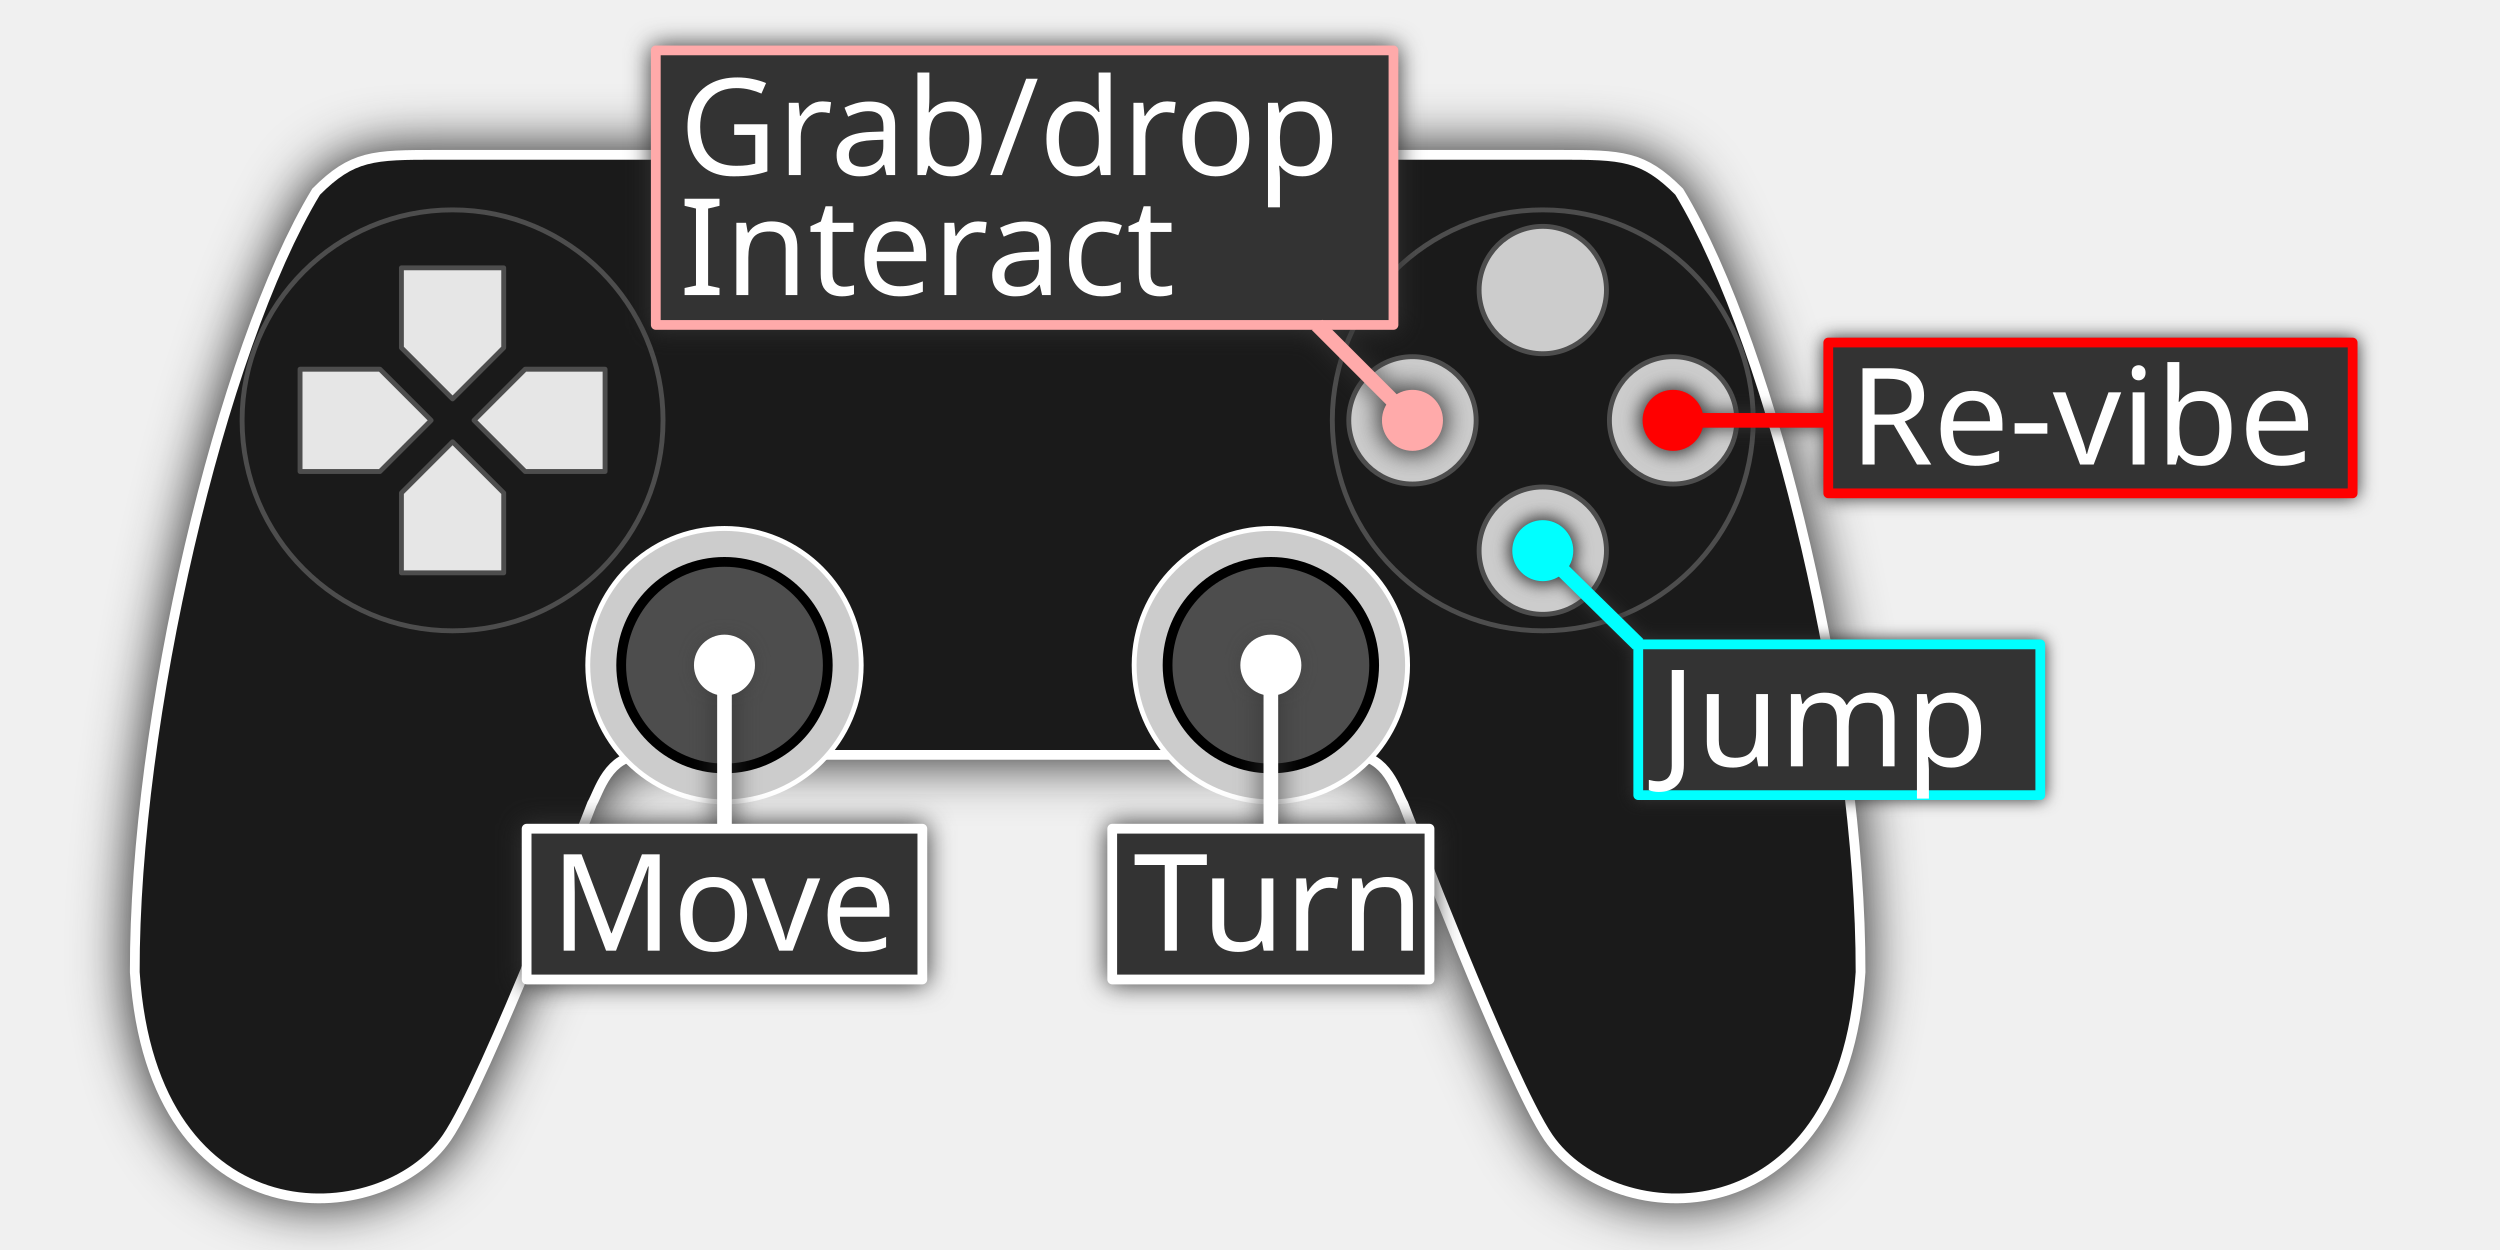
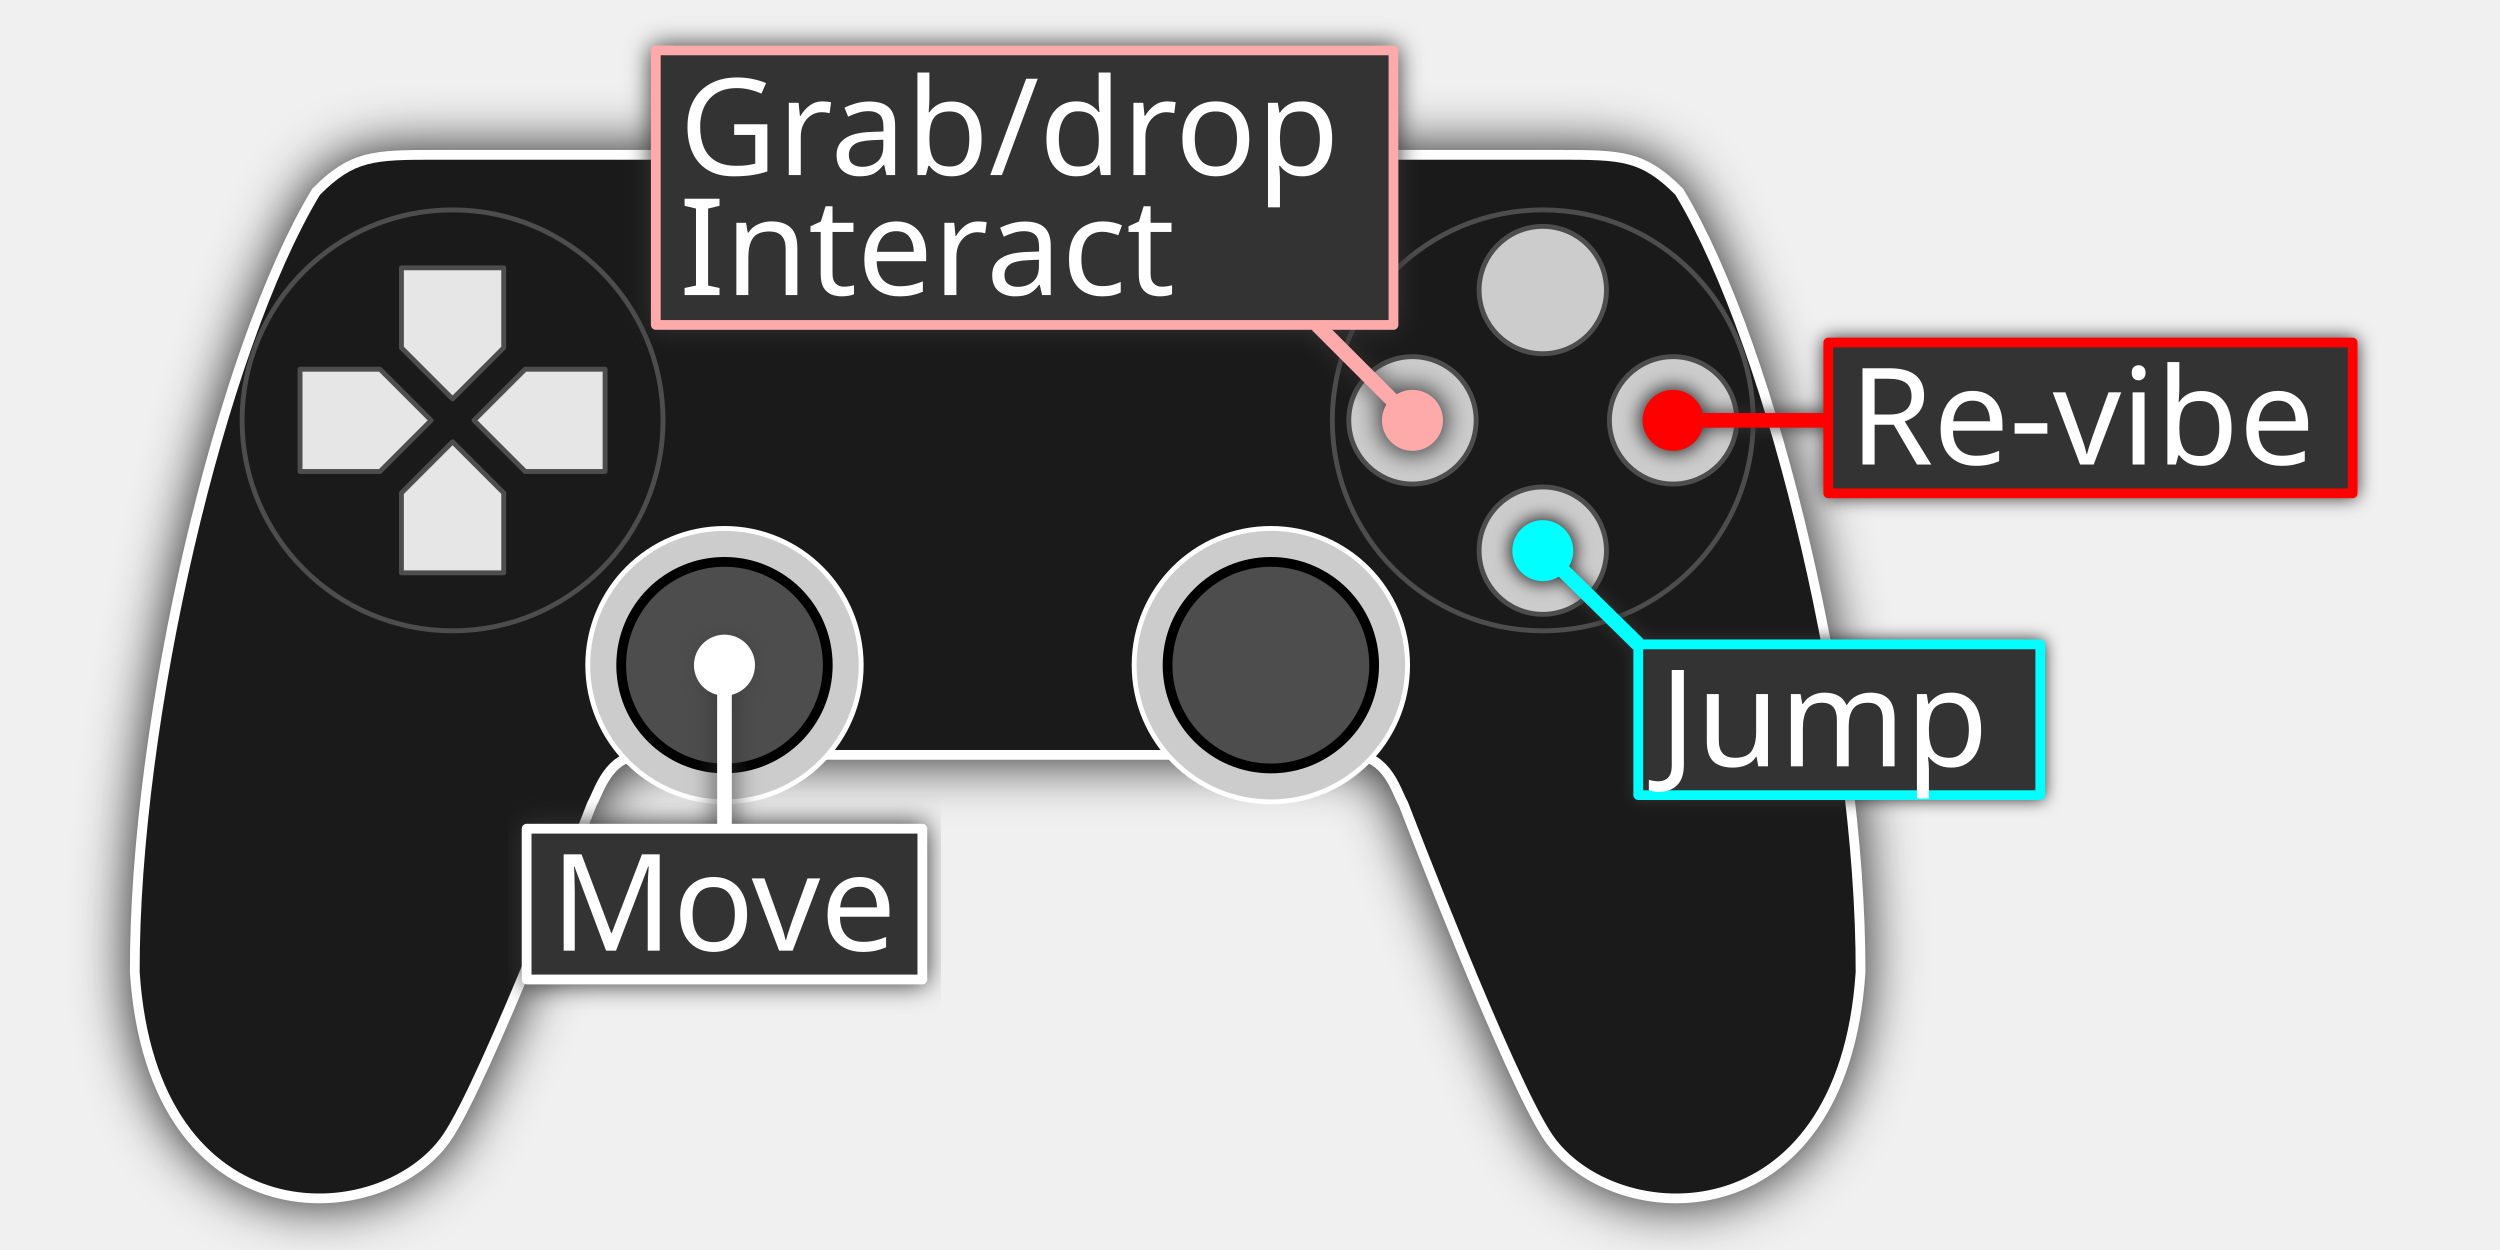
<svg xmlns="http://www.w3.org/2000/svg" id="svg8" version="1.1" viewBox="0 0 270.93 135.465" height="512" width="1024">
  <defs id="defs2">
    <filter style="color-interpolation-filters:sRGB" id="filter1122" x="-0.039" width="1.077" y="-0.064" height="1.127">
      <feGaussianBlur stdDeviation="11.423" id="feGaussianBlur1124" />
    </filter>
    <filter style="color-interpolation-filters:sRGB" id="filter1201" x="-0.033" width="1.066" y="-0.089" height="1.177">
      <feGaussianBlur stdDeviation="5.128" id="feGaussianBlur1203" />
    </filter>
    <filter style="color-interpolation-filters:sRGB" id="filter1234" x="-0.037" width="1.073" y="-0.069" height="1.139">
      <feGaussianBlur stdDeviation="3.355" id="feGaussianBlur1236" />
    </filter>
    <filter style="color-interpolation-filters:sRGB" id="filter1325" x="-0.036" width="1.073" y="-0.071" height="1.141">
      <feGaussianBlur stdDeviation="4.931" id="feGaussianBlur1327" />
    </filter>
    <filter style="color-interpolation-filters:sRGB" id="filter1384" x="-0.029" width="1.059" y="-0.131" height="1.263">
      <feGaussianBlur stdDeviation="3.599" id="feGaussianBlur1386" />
    </filter>
  </defs>
  <g id="layer1" style="display:inline">
    <path id="path1112" style="color:#000000;font-style:normal;font-variant:normal;font-weight:normal;font-stretch:normal;font-size:medium;line-height:normal;font-family:sans-serif;font-variant-ligatures:normal;font-variant-position:normal;font-variant-caps:normal;font-variant-numeric:normal;font-variant-alternates:normal;font-variant-east-asian:normal;font-feature-settings:normal;font-variation-settings:normal;text-indent:0;text-align:start;text-decoration:none;text-decoration-line:none;text-decoration-style:solid;text-decoration-color:#000000;letter-spacing:normal;word-spacing:normal;text-transform:none;writing-mode:lr-tb;direction:ltr;text-orientation:mixed;dominant-baseline:auto;baseline-shift:baseline;text-anchor:start;white-space:normal;shape-padding:0;shape-margin:0;inline-size:0;clip-rule:nonzero;display:inline;overflow:visible;visibility:visible;isolation:auto;mix-blend-mode:normal;color-interpolation:sRGB;color-interpolation-filters:linearRGB;solid-color:#000000;solid-opacity:1;vector-effect:none;fill:#1a1a1a;fill-opacity:1;fill-rule:nonzero;stroke:none;stroke-width:4;stroke-linecap:butt;stroke-linejoin:miter;stroke-miterlimit:4;stroke-dasharray:none;stroke-dashoffset:0;stroke-opacity:1;filter:url(#filter1122);color-rendering:auto;image-rendering:auto;shape-rendering:auto;text-rendering:auto;enable-background:accumulate;stop-color:#000000" d="m 178.887,61.418 c -13.095,0 -21.864,0.024 -29.453,2.037 -7.589,2.013 -13.787,6.072 -21.35,13.635 l -0.176,0.178 -0.127,0.207 C 88.189,142.859 53.012,294.558 53.209,398.191 v 0.066 0.059 c 3.665,56.023 29.542,83.668 58.09,91.84 28.548,8.172 59.455,-2.767 73.383,-23.061 4.187,-6.101 9.868,-17.542 16.205,-31.484 6.337,-13.943 13.267,-30.318 19.701,-45.961 12.853,-31.25 23.679,-59.524 23.703,-59.588 3.436,-5.982 6.156,-18.875 19.312,-18.875 h 145.041 145.041 c 13.157,0 15.874,12.893 19.311,18.875 0.023,0.064 10.852,28.338 23.705,59.588 6.434,15.643 13.364,32.018 19.701,45.961 6.337,13.943 12.016,25.384 16.203,31.484 13.928,20.293 44.844,31.232 73.393,23.061 28.548,-8.172 54.417,-35.817 58.082,-91.84 l 0.008,-0.059 v -0.066 C 764.285,294.558 729.1,142.859 689.508,77.475 l -0.127,-0.207 -0.17,-0.178 C 681.648,69.527 675.444,65.468 667.855,63.455 660.266,61.442 651.504,61.418 638.408,61.418 H 408.645 Z" transform="scale(0.26458)" />
    <path id="path896" style="fill:#1a1a1a;stroke:#ffffff;stroke-width:1.058;stroke-linecap:butt;stroke-linejoin:miter;stroke-miterlimit:4;stroke-dasharray:none;stroke-opacity:1" d="m 47.329,16.779 c -6.927,0 -9.134,0.059 -13.067,3.993 -10.358,17.106 -19.708,57.284 -19.656,84.581 1.92,29.348 26.769,28.208 33.821,17.933 4.231,-6.165 15.722,-36.164 15.722,-36.164 0.778,-1.317 1.716,-5.316 5.595,-5.316 h 38.375 38.375 c 3.88,0 4.817,4 5.595,5.316 0,0 11.491,29.999 15.722,36.164 7.052,10.275 31.901,11.415 33.821,-17.933 0.052,-27.298 -9.297,-67.475 -19.656,-84.581 -3.934,-3.934 -6.141,-3.993 -13.067,-3.993 h -60.79 z" />
    <circle style="fill:#cccccc;stroke:#ffffff;stroke-width:0.529;stroke-linecap:round;stroke-linejoin:round;stroke-miterlimit:4;stroke-dasharray:none;paint-order:markers fill stroke" id="circle864" cx="137.725" cy="72.086" r="14.816" />
    <circle style="fill:none;stroke:#4d4d4d;stroke-width:0.529;stroke-linecap:round;stroke-linejoin:round;stroke-miterlimit:4;stroke-dasharray:none;paint-order:markers fill stroke" id="path840" cx="167.194" cy="45.554" r="22.809" />
    <circle style="fill:#cccccc;stroke:#4d4d4d;stroke-width:0.529;stroke-linecap:round;stroke-linejoin:round;stroke-miterlimit:4;stroke-dasharray:none;paint-order:markers fill stroke" id="circle13" cx="167.194" cy="31.432" r="6.901" />
    <circle style="fill:#cccccc;stroke:#4d4d4d;stroke-width:0.529;stroke-linecap:round;stroke-linejoin:round;stroke-miterlimit:4;stroke-dasharray:none;paint-order:markers fill stroke" id="circle842" cx="181.316" cy="45.554" r="6.901" />
    <circle style="fill:#cccccc;stroke:#4d4d4d;stroke-width:0.529;stroke-linecap:round;stroke-linejoin:round;stroke-miterlimit:4;stroke-dasharray:none;paint-order:markers fill stroke" id="circle844" cx="167.194" cy="59.676" r="6.901" />
    <circle style="fill:#cccccc;stroke:#4d4d4d;stroke-width:0.529;stroke-linecap:round;stroke-linejoin:round;stroke-miterlimit:4;stroke-dasharray:none;paint-order:markers fill stroke" id="circle846" cx="153.072" cy="45.554" r="6.901" />
    <circle style="fill:#4d4d4d;stroke:#000000;stroke-width:1.058;stroke-linecap:round;stroke-linejoin:round;stroke-miterlimit:4;stroke-dasharray:none;paint-order:markers fill stroke" id="circle862" cx="137.725" cy="72.086" r="11.194" />
    <circle style="fill:#cccccc;stroke:#ffffff;stroke-width:0.529;stroke-linecap:round;stroke-linejoin:round;stroke-miterlimit:4;stroke-dasharray:none;paint-order:markers fill stroke" id="circle878" cx="-78.513" cy="72.086" r="14.816" transform="scale(-1,1)" />
    <circle style="fill:none;stroke:#4d4d4d;stroke-width:0.529;stroke-linecap:round;stroke-linejoin:round;stroke-miterlimit:4;stroke-dasharray:none;paint-order:markers fill stroke" id="circle882" cx="-49.045" cy="45.554" r="22.809" transform="scale(-1,1)" />
    <circle style="fill:#4d4d4d;stroke:#000000;stroke-width:1.058;stroke-linecap:round;stroke-linejoin:round;stroke-miterlimit:4;stroke-dasharray:none;paint-order:markers fill stroke" id="circle892" cx="-78.513" cy="72.086" r="11.194" transform="scale(-1,1)" />
    <path id="rect917" style="opacity:1;fill:#e6e6e6;stroke:#4d4d4d;stroke-width:0.529;stroke-linecap:round;stroke-linejoin:round;stroke-miterlimit:4;stroke-dasharray:none;paint-order:markers fill stroke" d="m 43.502,29.027 v 8.659 l 5.543,5.543 5.543,-5.543 v -8.659 z m -10.984,10.984 v 11.087 h 8.659 l 5.543,-5.543 -5.543,-5.544 z m 24.396,0 -5.543,5.543 5.543,5.544 h 8.659 v -11.087 z m -7.868,7.868 -5.543,5.543 v 8.659 h 11.086 v -8.659 z" />
  </g>
  <g id="layer2" style="display:inline">
-     <path id="path1176" style="color:#000000;font-style:normal;font-variant:normal;font-weight:normal;font-stretch:normal;font-size:medium;line-height:normal;font-family:sans-serif;font-variant-ligatures:normal;font-variant-position:normal;font-variant-caps:normal;font-variant-numeric:normal;font-variant-alternates:normal;font-variant-east-asian:normal;font-feature-settings:normal;font-variation-settings:normal;text-indent:0;text-align:start;text-decoration:none;text-decoration-line:none;text-decoration-style:solid;text-decoration-color:#000000;letter-spacing:normal;word-spacing:normal;text-transform:none;writing-mode:lr-tb;direction:ltr;text-orientation:mixed;dominant-baseline:auto;baseline-shift:baseline;text-anchor:start;white-space:normal;shape-padding:0;shape-margin:0;inline-size:0;clip-rule:nonzero;display:inline;overflow:visible;visibility:visible;isolation:auto;mix-blend-mode:normal;color-interpolation:sRGB;color-interpolation-filters:linearRGB;solid-color:#000000;solid-opacity:1;vector-effect:none;fill:#333333;fill-opacity:1;fill-rule:nonzero;stroke:none;stroke-width:4;stroke-linecap:round;stroke-linejoin:round;stroke-miterlimit:4;stroke-dasharray:none;stroke-dashoffset:0;stroke-opacity:1;paint-order:normal;filter:url(#filter1201);color-rendering:auto;image-rendering:auto;shape-rendering:auto;text-rendering:auto;enable-background:accumulate;stop-color:#000000" d="m 296.748,264.172 a 8.284,8.284 0 0 0 -8.285,8.283 8.284,8.284 0 0 0 5.281,7.721 v 57.262 h -78.043 a 2,2 0 0 0 -2,2 v 61.758 a 2,2 0 0 0 2,2.002 h 162.094 a 2,2 0 0 0 2,-2.002 V 339.438 a 2,2 0 0 0 -2,-2 h -78.049 v -57.26 a 8.284,8.284 0 0 0 5.285,-7.723 8.284,8.284 0 0 0 -8.283,-8.283 z m 223.795,0 a 8.284,8.284 0 0 0 -8.283,8.283 8.284,8.284 0 0 0 5.283,7.723 v 57.26 h -61.979 a 2,2 0 0 0 -2,2 v 61.758 a 2,2 0 0 0 2,2.002 h 129.959 a 2,2 0 0 0 2.002,-2.002 V 339.438 a 2,2 0 0 0 -2.002,-2 h -61.979 v -57.262 a 8.284,8.284 0 0 0 5.283,-7.721 8.284,8.284 0 0 0 -8.285,-8.283 z" transform="scale(0.26458)" />
-     <rect style="display:inline;fill:#333333;stroke:#ffffff;stroke-width:1.058;stroke-linecap:round;stroke-linejoin:round;stroke-miterlimit:4;stroke-dasharray:none;paint-order:normal" id="rect984" width="34.385" height="16.341" x="120.533" y="89.808" />
+     <path id="path1176" style="color:#000000;font-style:normal;font-variant:normal;font-weight:normal;font-stretch:normal;font-size:medium;line-height:normal;font-family:sans-serif;font-variant-ligatures:normal;font-variant-position:normal;font-variant-caps:normal;font-variant-numeric:normal;font-variant-alternates:normal;font-variant-east-asian:normal;font-feature-settings:normal;font-variation-settings:normal;text-indent:0;text-align:start;text-decoration:none;text-decoration-line:none;text-decoration-style:solid;text-decoration-color:#000000;letter-spacing:normal;word-spacing:normal;text-transform:none;writing-mode:lr-tb;direction:ltr;text-orientation:mixed;dominant-baseline:auto;baseline-shift:baseline;text-anchor:start;white-space:normal;shape-padding:0;shape-margin:0;inline-size:0;clip-rule:nonzero;display:inline;overflow:visible;visibility:visible;isolation:auto;mix-blend-mode:normal;color-interpolation:sRGB;color-interpolation-filters:linearRGB;solid-color:#000000;solid-opacity:1;vector-effect:none;fill:#333333;fill-opacity:1;fill-rule:nonzero;stroke:none;stroke-width:4;stroke-linecap:round;stroke-linejoin:round;stroke-miterlimit:4;stroke-dasharray:none;stroke-dashoffset:0;stroke-opacity:1;paint-order:normal;filter:url(#filter1201);color-rendering:auto;image-rendering:auto;shape-rendering:auto;text-rendering:auto;enable-background:accumulate;stop-color:#000000" d="m 296.748,264.172 c -4.575,-7.7e-4 -8.285,3.708 -8.285,8.283 -1e-4,3.416 2.097,6.482 5.281,7.721 v 57.262 h -78.043 c -1.105,1.1e-4 -2,0.895 -2,2 v 61.758 c -9.7e-4,1.105 0.895,2.002 2,2.002 h 162.094 c 1.105,-1.1e-4 2.001,-0.897 2,-2.002 V 339.438 c -1.1e-4,-1.105 -0.895,-2 -2,-2 h -78.049 v -57.26 c 3.186,-1.237 5.285,-4.305 5.285,-7.723 -3.1e-4,-4.575 -3.709,-8.283 -8.283,-8.283 z" transform="scale(0.26458)" />
    <rect style="display:inline;fill:#333333;stroke:#ffffff;stroke-width:1.058;stroke-linecap:round;stroke-linejoin:round;stroke-miterlimit:4;stroke-dasharray:none;paint-order:normal" id="rect990" width="42.886" height="16.341" x="57.071" y="89.808" />
-     <text xml:space="preserve" style="font-style:normal;font-weight:normal;font-size:14.611px;line-height:1.25;font-family:sans-serif;letter-spacing:0px;word-spacing:0px;display:inline;fill:#ffffff;fill-opacity:1;stroke:none;stroke-width:1.058;stroke-linecap:round;stroke-miterlimit:4;stroke-dasharray:none;paint-order:stroke markers fill" x="122.822" y="103.027" id="text944">
-       <tspan id="tspan942" x="122.822" y="103.027" style="font-style:normal;font-variant:normal;font-weight:normal;font-stretch:normal;font-family:'Quicksand Medium';-inkscape-font-specification:'Quicksand Medium, ';fill:#ffffff;stroke:none;stroke-width:1.058;stroke-linecap:round;stroke-miterlimit:4;stroke-dasharray:none;paint-order:stroke markers fill">Turn</tspan>
-     </text>
    <text xml:space="preserve" style="font-style:normal;font-weight:normal;font-size:14.611px;line-height:1.25;font-family:sans-serif;letter-spacing:0px;word-spacing:0px;display:inline;fill:#ffffff;fill-opacity:1;stroke:none;stroke-width:1.058;stroke-linecap:round;stroke-miterlimit:4;stroke-dasharray:none;paint-order:stroke markers fill" x="59.665" y="103.027" id="text940">
      <tspan id="tspan938" x="59.665" y="103.027" style="font-style:normal;font-variant:normal;font-weight:normal;font-stretch:normal;font-family:'Quicksand Medium';-inkscape-font-specification:'Quicksand Medium, ';fill:#ffffff;stroke:none;stroke-width:1.058;stroke-linecap:round;stroke-miterlimit:4;stroke-dasharray:none;paint-order:stroke markers fill">Move</tspan>
    </text>
    <path style="display:inline;fill:none;fill-rule:evenodd;stroke:#ffffff;stroke-width:1.587;stroke-linecap:butt;stroke-linejoin:miter;stroke-miterlimit:4;stroke-dasharray:none;stroke-opacity:1" d="m 78.513,72.086 v 17.721" id="path1026" />
-     <path style="display:inline;fill:none;fill-rule:evenodd;stroke:#ffffff;stroke-width:1.587;stroke-linecap:butt;stroke-linejoin:miter;stroke-miterlimit:4;stroke-dasharray:none;stroke-opacity:1" d="m 137.725,72.086 v 17.721" id="path1028" />
    <circle style="display:inline;opacity:1;fill:#ffffff;stroke:none;stroke-width:1.587;stroke-linecap:round;stroke-linejoin:round;stroke-miterlimit:4;stroke-dasharray:none;stroke-opacity:1;paint-order:normal" id="path1030" cx="78.513" cy="72.086" r="3.307" />
-     <circle style="display:inline;opacity:1;fill:#ffffff;stroke:none;stroke-width:1.587;stroke-linecap:round;stroke-linejoin:round;stroke-miterlimit:4;stroke-dasharray:none;stroke-opacity:1;paint-order:normal" id="circle1032" cx="137.725" cy="72.086" r="3.307" />
  </g>
  <g id="g1000" style="display:inline">
    <path id="path1221" style="color:#000000;font-style:normal;font-variant:normal;font-weight:normal;font-stretch:normal;font-size:medium;line-height:normal;font-family:sans-serif;font-variant-ligatures:normal;font-variant-position:normal;font-variant-caps:normal;font-variant-numeric:normal;font-variant-alternates:normal;font-variant-east-asian:normal;font-feature-settings:normal;font-variation-settings:normal;text-indent:0;text-align:start;text-decoration:none;text-decoration-line:none;text-decoration-style:solid;text-decoration-color:#000000;letter-spacing:normal;word-spacing:normal;text-transform:none;writing-mode:lr-tb;direction:ltr;text-orientation:mixed;dominant-baseline:auto;baseline-shift:baseline;text-anchor:start;white-space:normal;shape-padding:0;shape-margin:0;inline-size:0;clip-rule:nonzero;display:inline;overflow:visible;visibility:visible;isolation:auto;mix-blend-mode:normal;color-interpolation:sRGB;color-interpolation-filters:linearRGB;solid-color:#000000;solid-opacity:1;vector-effect:none;fill:#333333;fill-opacity:1;fill-rule:nonzero;stroke:none;stroke-width:4;stroke-linecap:round;stroke-linejoin:round;stroke-miterlimit:4;stroke-dasharray:none;stroke-dashoffset:0;stroke-opacity:1;paint-order:normal;filter:url(#filter1234);color-rendering:auto;image-rendering:auto;shape-rendering:auto;text-rendering:auto;enable-background:accumulate;stop-color:#000000" d="m 631.92,211.744 c -7.615,0 -13.812,6.189 -13.812,13.805 0,7.615 6.197,13.812 13.812,13.812 2.771,0 5.349,-0.83 7.514,-2.24 l 29.492,28.947 0.104,-0.105 v 59.73 a 2,2 0 0 0 2,2 h 164.67 a 2,2 0 0 0 2,-2 v -61.766 a 2,2 0 0 0 -2,-2 H 672.988 l 0.139,-0.141 -29.496,-28.949 c 1.324,-2.119 2.102,-4.612 2.102,-7.289 0,-7.615 -6.197,-13.805 -13.812,-13.805 z" transform="scale(0.26458)" />
    <rect style="display:inline;fill:#333333;stroke:#00ffff;stroke-width:1.058;stroke-linecap:round;stroke-linejoin:round;stroke-miterlimit:4;stroke-dasharray:none;paint-order:normal" id="rect956" width="43.569" height="16.341" x="177.541" y="69.83" />
    <text xml:space="preserve" style="font-style:normal;font-weight:normal;font-size:14.611px;line-height:1.25;font-family:sans-serif;letter-spacing:0px;word-spacing:0px;display:inline;fill:#ffffff;fill-opacity:1;stroke:none;stroke-width:1.058;stroke-linecap:round;stroke-miterlimit:4;stroke-dasharray:none;paint-order:stroke markers fill" x="179.83" y="83.049" id="text976">
      <tspan id="tspan974" x="179.83" y="83.049" style="font-style:normal;font-variant:normal;font-weight:normal;font-stretch:normal;font-family:'Quicksand Medium';-inkscape-font-specification:'Quicksand Medium, ';fill:#ffffff;stroke:none;stroke-width:1.058;stroke-linecap:round;stroke-miterlimit:4;stroke-dasharray:none;paint-order:stroke markers fill">Jump</tspan>
    </text>
    <circle style="display:inline;fill:#00ffff;stroke:none;stroke-width:0.529;stroke-linecap:round;stroke-linejoin:round;stroke-miterlimit:4;stroke-dasharray:none;paint-order:markers fill stroke" id="circle936" cx="167.194" cy="59.676" r="3.307" />
    <path style="display:inline;fill:none;fill-rule:evenodd;stroke:#00ffff;stroke-width:1.587;stroke-linecap:butt;stroke-linejoin:miter;stroke-miterlimit:4;stroke-dasharray:none;stroke-opacity:1" d="m 167.194,59.676 10.347,10.154" id="path988" />
  </g>
  <g id="g1049" style="display:inline">
    <path id="path1295" style="color:#000000;font-style:normal;font-variant:normal;font-weight:normal;font-stretch:normal;font-size:medium;line-height:normal;font-family:sans-serif;font-variant-ligatures:normal;font-variant-position:normal;font-variant-caps:normal;font-variant-numeric:normal;font-variant-alternates:normal;font-variant-east-asian:normal;font-feature-settings:normal;font-variation-settings:normal;text-indent:0;text-align:start;text-decoration:none;text-decoration-line:none;text-decoration-style:solid;text-decoration-color:#000000;letter-spacing:normal;word-spacing:normal;text-transform:none;writing-mode:lr-tb;direction:ltr;text-orientation:mixed;dominant-baseline:auto;baseline-shift:baseline;text-anchor:start;white-space:normal;shape-padding:0;shape-margin:0;inline-size:0;clip-rule:nonzero;display:inline;overflow:visible;visibility:visible;isolation:auto;mix-blend-mode:normal;color-interpolation:sRGB;color-interpolation-filters:linearRGB;solid-color:#000000;solid-opacity:1;vector-effect:none;fill:#333333;fill-opacity:1;fill-rule:nonzero;stroke:none;stroke-width:4;stroke-linecap:round;stroke-linejoin:round;stroke-miterlimit:4;stroke-dasharray:none;stroke-dashoffset:0;stroke-opacity:1;paint-order:normal;filter:url(#filter1325);color-rendering:auto;image-rendering:auto;shape-rendering:auto;text-rendering:auto;enable-background:accumulate;stop-color:#000000" d="m 268.615,18.639 a 2,2 0 0 0 -2,2.002 V 133.09 a 2,2 0 0 0 2,2 h 268.838 l -0.119,0.119 29.57,29.57 c -1.366,2.142 -2.168,4.676 -2.168,7.398 0,7.615 6.197,13.811 13.812,13.811 7.615,0 13.811,-6.195 13.811,-13.811 0,-7.615 -6.195,-13.812 -13.811,-13.812 -2.724,0 -5.26,0.805 -7.402,2.172 l -25.441,-25.447 h 25.062 a 2,2 0 0 0 2,-2 V 20.641 a 2,2 0 0 0 -2,-2.002 z" transform="scale(0.26458)" />
    <rect style="display:inline;opacity:1;fill:#333333;stroke:#ffaaaa;stroke-width:1.058;stroke-linecap:round;stroke-linejoin:round;stroke-miterlimit:4;stroke-dasharray:none;stroke-opacity:1;paint-order:normal" id="rect1011" width="79.943" height="29.752" x="71.07" y="5.46" />
    <text xml:space="preserve" style="font-style:normal;font-weight:normal;font-size:14.611px;line-height:0.85;font-family:sans-serif;letter-spacing:0px;word-spacing:0px;fill:#ffffff;fill-opacity:1;stroke:none;stroke-width:1.058;stroke-linecap:round;stroke-miterlimit:4;stroke-dasharray:none;paint-order:stroke markers fill" x="73.615" y="18.969" id="text1017">
      <tspan id="tspan1013" x="73.615" y="18.969" style="font-style:normal;font-variant:normal;font-weight:normal;font-stretch:normal;font-family:'Quicksand Medium';-inkscape-font-specification:'Quicksand Medium, ';fill:#ffffff;stroke:none;stroke-width:1.058;stroke-linecap:round;stroke-miterlimit:4;stroke-dasharray:none;paint-order:stroke markers fill">Grab/drop</tspan>
      <tspan x="73.615" y="31.977" style="font-style:normal;font-variant:normal;font-weight:normal;font-stretch:normal;font-family:'Quicksand Medium';-inkscape-font-specification:'Quicksand Medium, ';fill:#ffffff;stroke:none;stroke-width:1.058;stroke-linecap:round;stroke-miterlimit:4;stroke-dasharray:none;paint-order:stroke markers fill" id="tspan1015">Interact</tspan>
    </text>
    <circle style="display:inline;fill:#ffaaaa;stroke:none;stroke-width:0.529;stroke-linecap:round;stroke-linejoin:round;stroke-miterlimit:4;stroke-dasharray:none;paint-order:markers fill stroke" id="circle934" cx="153.072" cy="45.554" r="3.307" />
    <path style="display:inline;fill:none;fill-rule:evenodd;stroke:#ffaaaa;stroke-width:1.587;stroke-linecap:butt;stroke-linejoin:miter;stroke-miterlimit:4;stroke-dasharray:none;stroke-opacity:1" d="m 142.73,35.213 10.342,10.342" id="path1047" />
  </g>
  <g id="g1097" style="display:inline">
    <path id="path1364" style="color:#000000;font-style:normal;font-variant:normal;font-weight:normal;font-stretch:normal;font-size:medium;line-height:normal;font-family:sans-serif;font-variant-ligatures:normal;font-variant-position:normal;font-variant-caps:normal;font-variant-numeric:normal;font-variant-alternates:normal;font-variant-east-asian:normal;font-feature-settings:normal;font-variation-settings:normal;text-indent:0;text-align:start;text-decoration:none;text-decoration-line:none;text-decoration-style:solid;text-decoration-color:#000000;letter-spacing:normal;word-spacing:normal;text-transform:none;writing-mode:lr-tb;direction:ltr;text-orientation:mixed;dominant-baseline:auto;baseline-shift:baseline;text-anchor:start;white-space:normal;shape-padding:0;shape-margin:0;inline-size:0;clip-rule:nonzero;display:inline;overflow:visible;visibility:visible;isolation:auto;mix-blend-mode:normal;color-interpolation:sRGB;color-interpolation-filters:linearRGB;solid-color:#000000;solid-opacity:1;vector-effect:none;fill:#333333;fill-opacity:1;fill-rule:nonzero;stroke:none;stroke-width:4;stroke-linecap:round;stroke-linejoin:round;stroke-miterlimit:4;stroke-dasharray:none;stroke-dashoffset:0;stroke-opacity:1;paint-order:normal;filter:url(#filter1384);color-rendering:auto;image-rendering:auto;shape-rendering:auto;text-rendering:auto;enable-background:accumulate;stop-color:#000000" d="m 748.865,138.301 a 2,2 0 0 0 -2,2.002 v 28.871 h -48.092 c -1.376,-6.175 -6.891,-10.809 -13.475,-10.809 -7.615,0 -13.812,6.197 -13.812,13.812 0,7.615 6.197,13.811 13.812,13.811 6.585,0 12.101,-4.637 13.475,-10.814 h 48.092 v 26.893 a 2,2 0 0 0 2,2.002 h 214.771 a 2,2 0 0 0 2,-2.002 v -61.764 a 2,2 0 0 0 -2,-2.002 z" transform="scale(0.26458)" />
    <rect style="display:inline;fill:#333333;stroke:#ff0000;stroke-width:1.058;stroke-linecap:round;stroke-linejoin:round;stroke-miterlimit:4;stroke-dasharray:none;paint-order:normal" id="rect1051" width="56.825" height="16.341" x="198.134" y="37.122" />
    <text xml:space="preserve" style="font-style:normal;font-weight:normal;font-size:14.611px;line-height:1.25;font-family:sans-serif;letter-spacing:0px;word-spacing:0px;display:inline;fill:#ffffff;fill-opacity:1;stroke:none;stroke-width:1.058;stroke-linecap:round;stroke-miterlimit:4;stroke-dasharray:none;paint-order:stroke markers fill" x="200.423" y="50.341" id="text1069">
      <tspan id="tspan1067" x="200.423" y="50.341" style="font-style:normal;font-variant:normal;font-weight:normal;font-stretch:normal;font-family:'Quicksand Medium';-inkscape-font-specification:'Quicksand Medium, ';fill:#ffffff;stroke:none;stroke-width:1.058;stroke-linecap:round;stroke-miterlimit:4;stroke-dasharray:none;paint-order:stroke markers fill">Re-vibe</tspan>
    </text>
    <circle style="display:inline;fill:#ff0000;stroke:none;stroke-width:0.529;stroke-linecap:round;stroke-linejoin:round;stroke-miterlimit:4;stroke-dasharray:none;paint-order:markers fill stroke" id="circle932" cx="181.316" cy="45.554" r="3.307" />
    <path style="display:inline;fill:none;fill-rule:evenodd;stroke:#ff0000;stroke-width:1.587;stroke-linecap:butt;stroke-linejoin:miter;stroke-miterlimit:4;stroke-dasharray:none;stroke-opacity:1" d="m 181.316,45.554 h 16.818" id="path1083" />
  </g>
</svg>
